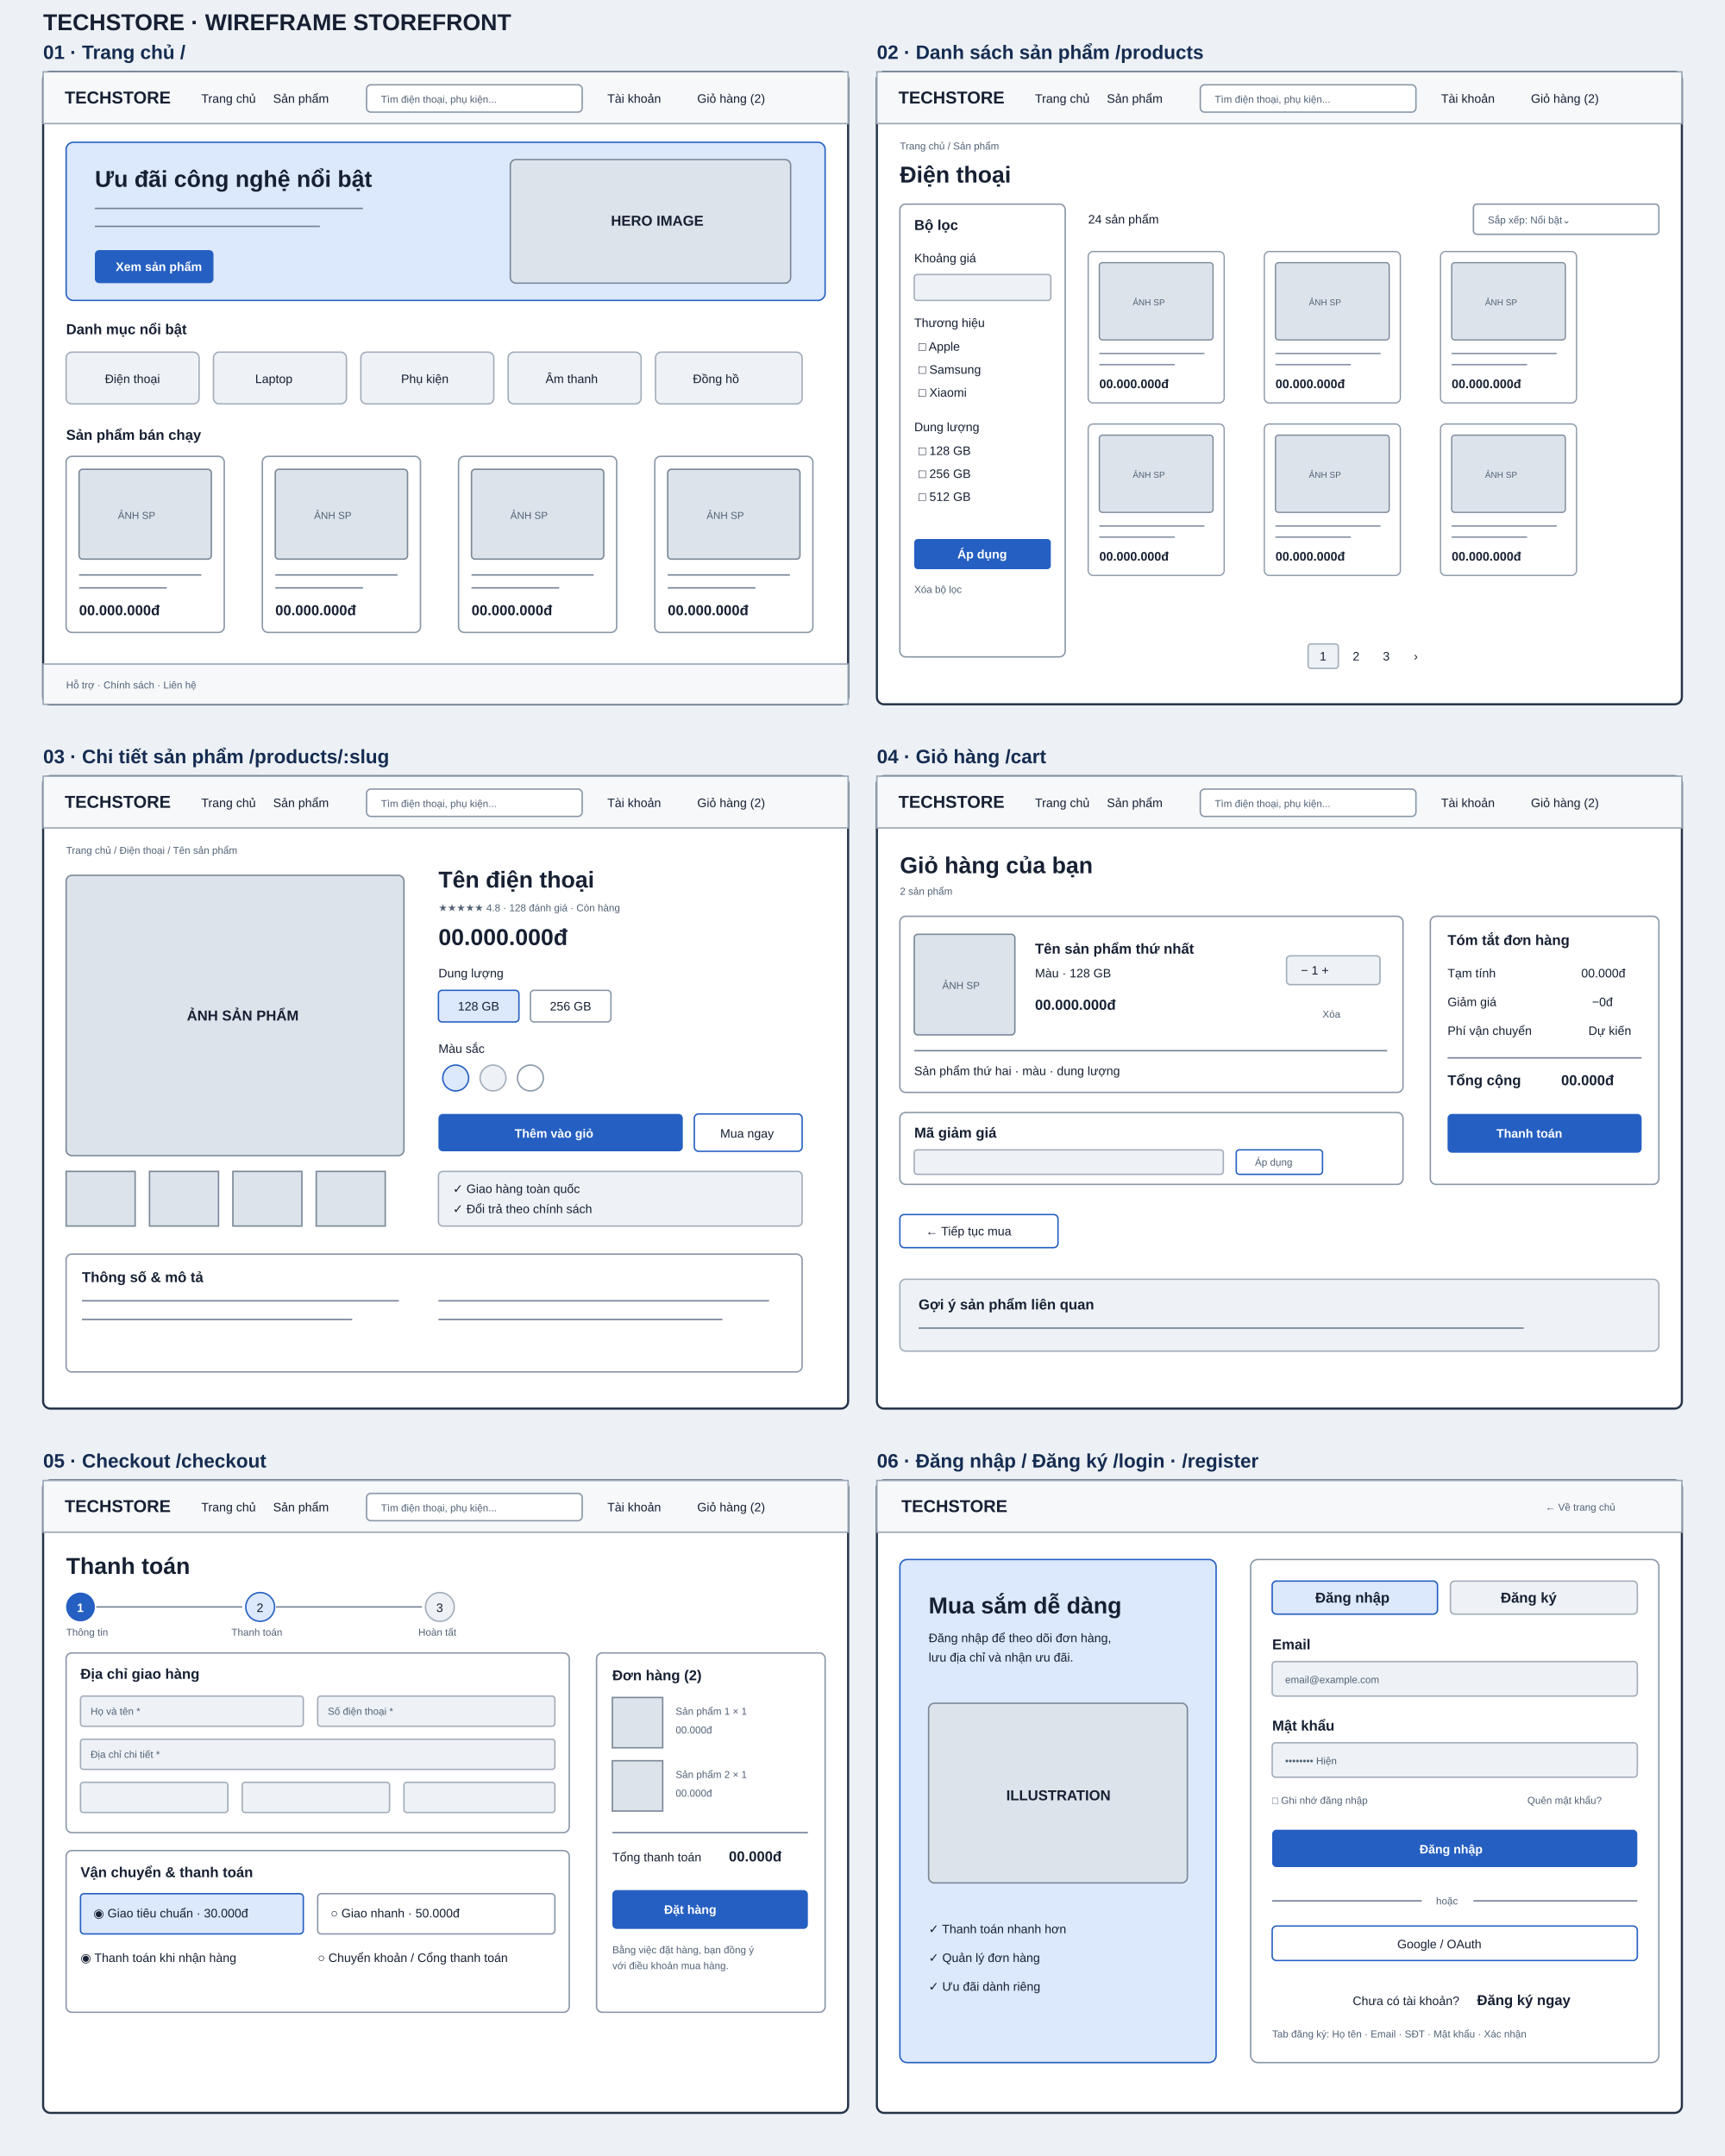
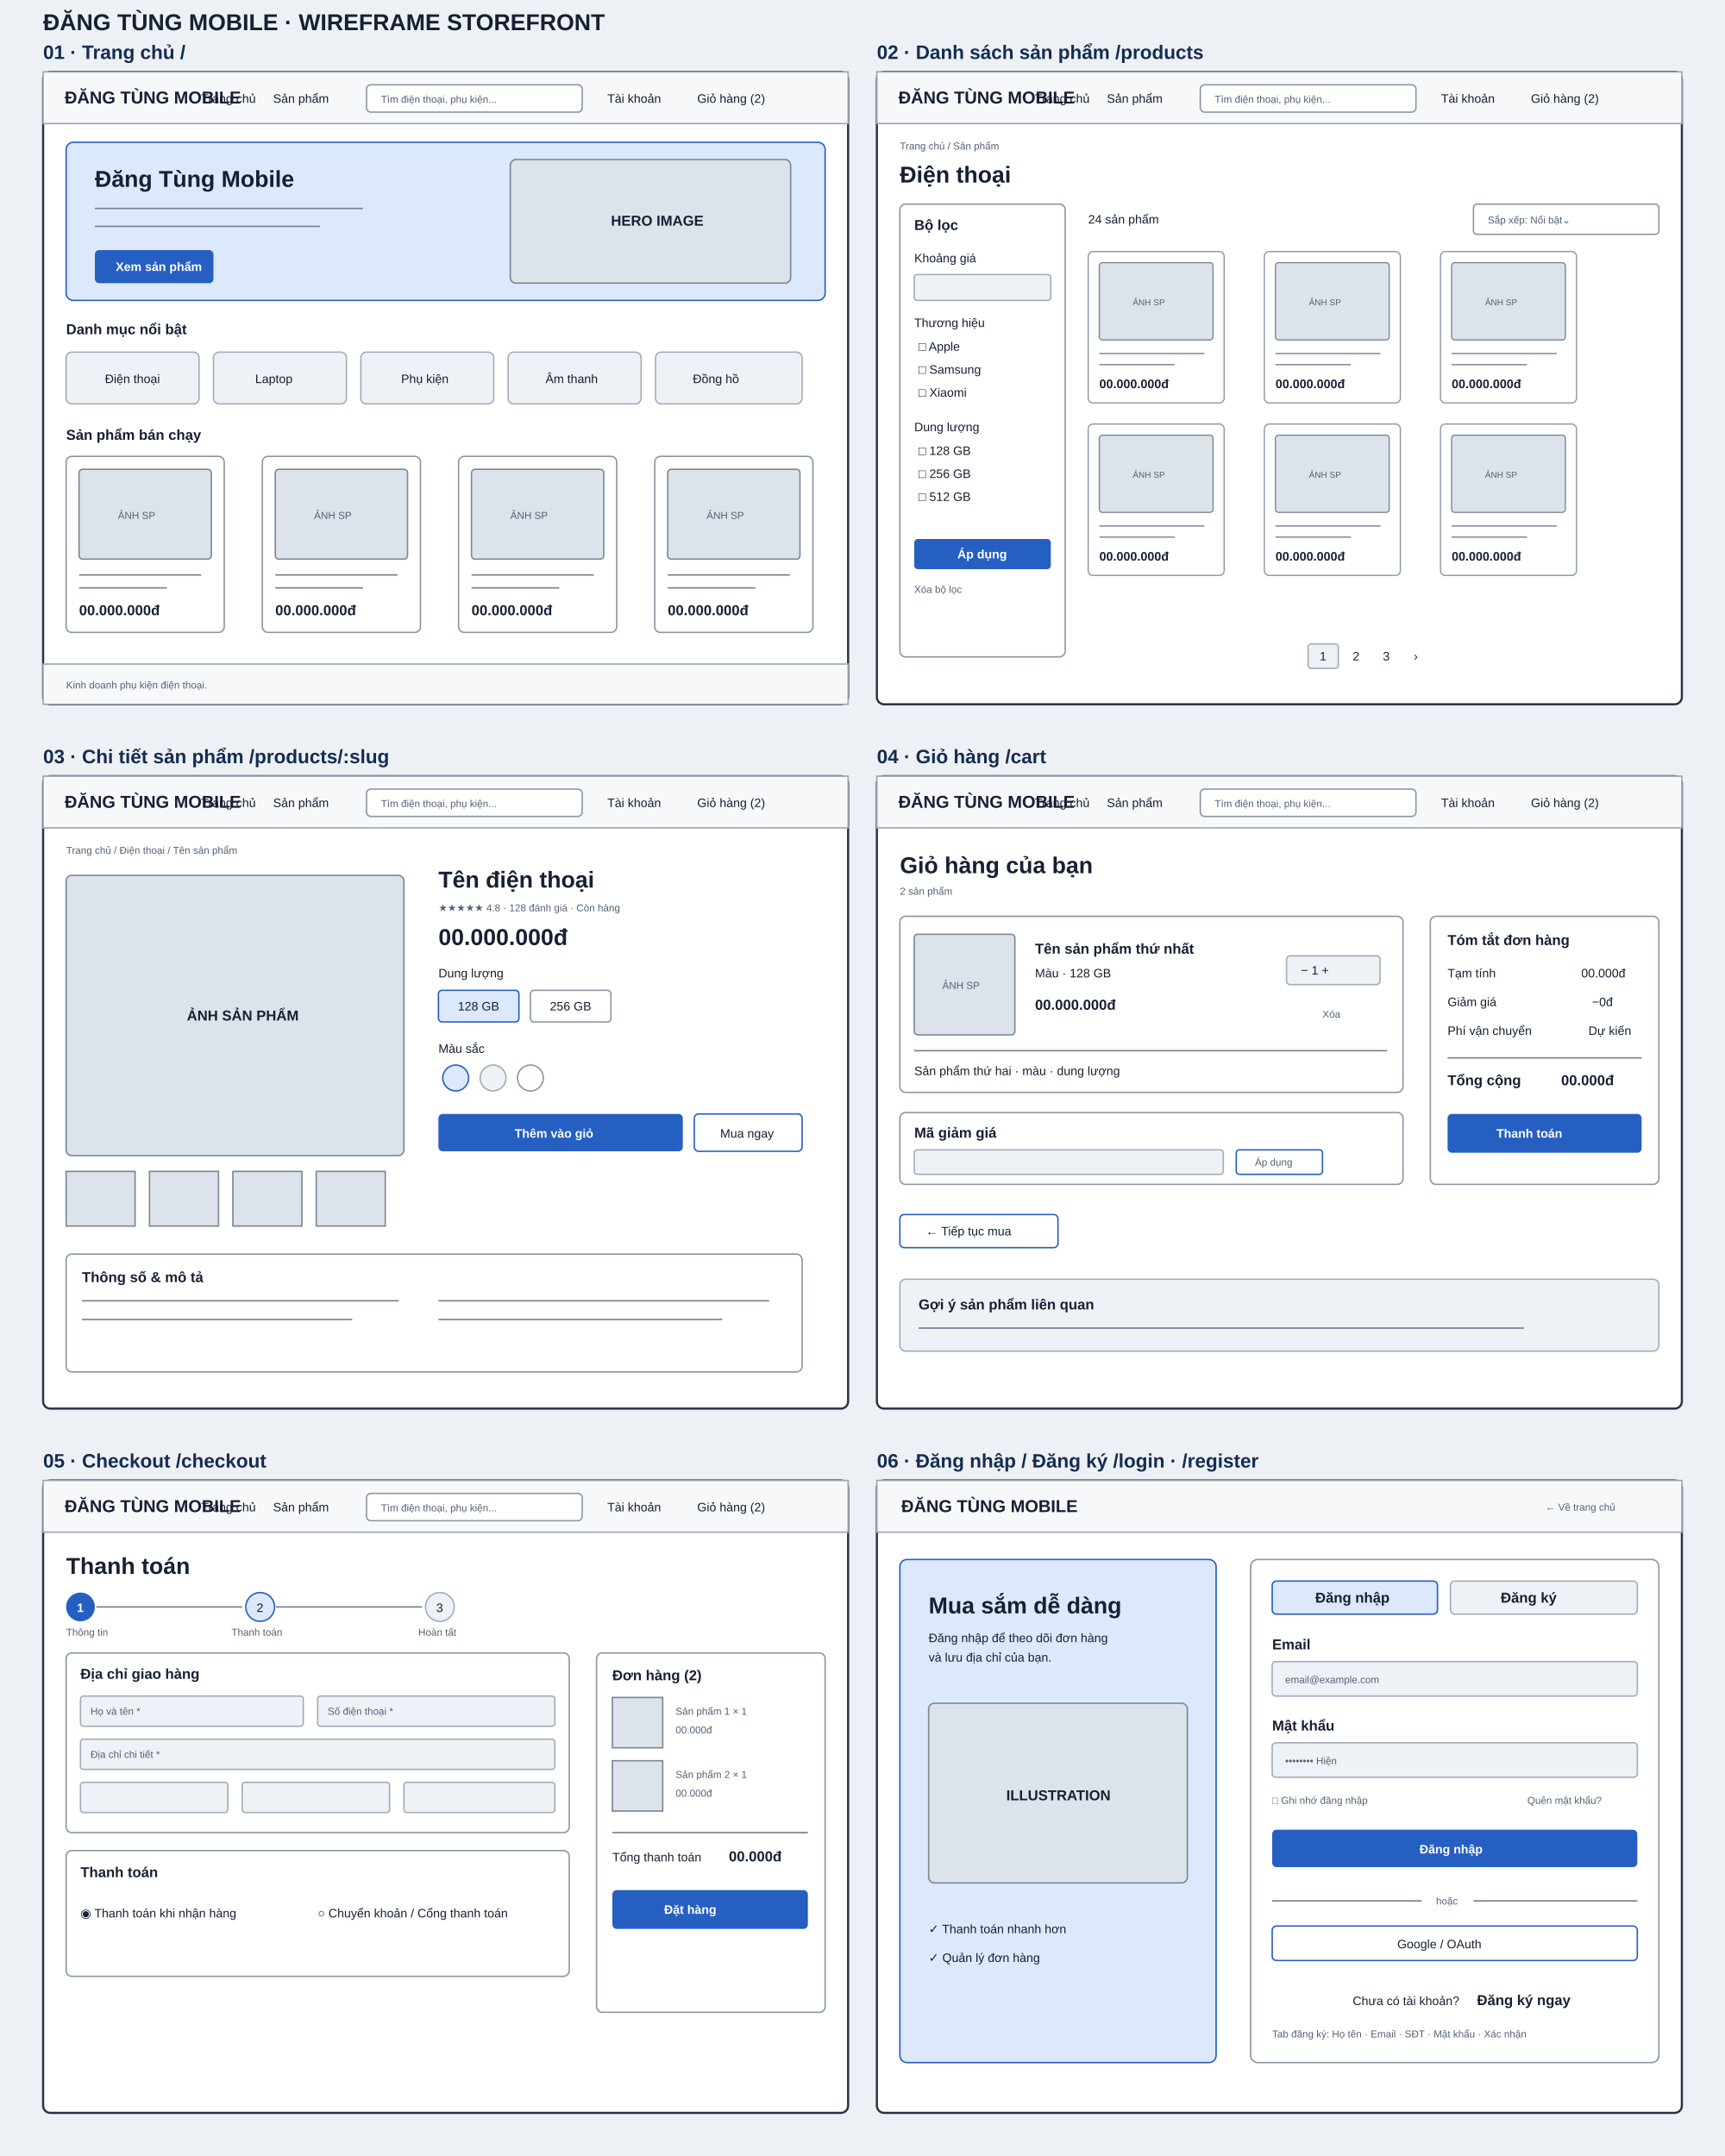
<svg xmlns="http://www.w3.org/2000/svg" width="2400" height="3000" viewBox="0 0 2400 3000" role="img" aria-labelledby="title desc">
  <defs>
    <style>
      text { font-family: Arial, sans-serif; fill: #172033; }
      .canvas { fill: #edf1f5; }
      .screen { fill: #ffffff; stroke: #263349; stroke-width: 3; }
      .chrome { fill: #f6f8fa; stroke: #9aa6b6; stroke-width: 2; }
      .panel { fill: #ffffff; stroke: #8a97a8; stroke-width: 2; }
      .soft { fill: #eef2f6; stroke: #a3adba; stroke-width: 2; }
      .image { fill: #dce3ea; stroke: #7b8898; stroke-width: 2; }
      .button { fill: #255fc2; }
      .button-secondary { fill: #ffffff; stroke: #255fc2; stroke-width: 2; }
      .accent { fill: #dce8fb; stroke: #255fc2; stroke-width: 2; }
      .line { stroke: #748196; stroke-width: 2; }
      .strong { font-size: 24px; font-weight: 700; }
      .heading { font-size: 32px; font-weight: 700; }
      .label { font-size: 20px; font-weight: 700; }
      .body { font-size: 17px; }
      .small { font-size: 14px; fill: #526176; }
      .inverse { fill: #ffffff; font-size: 17px; font-weight: 700; }
      .screen-title { font-size: 27px; font-weight: 700; fill: #152c52; }
    </style>
    <g id="store-header">
      <rect class="chrome" x="0" y="0" width="1120" height="72" />
-       <text class="strong" x="30" y="44">TECHSTORE</text>
+       <text class="strong" x="30" y="44">ĐĂNG TÙNG MOBILE</text>
      <text class="body" x="220" y="43">Trang chủ</text>
      <text class="body" x="320" y="43">Sản phẩm</text>
      <rect class="panel" x="450" y="18" width="300" height="38" rx="6" />
      <text class="small" x="470" y="43">Tìm điện thoại, phụ kiện...</text>
      <text class="body" x="785" y="43">Tài khoản</text>
      <text class="body" x="910" y="43">Giỏ hàng (2)</text>
    </g>
    <g id="product-card">
      <rect class="panel" x="0" y="0" width="220" height="245" rx="8" />
      <rect class="image" x="18" y="18" width="184" height="125" rx="5" />
      <text class="small" x="72" y="87">ẢNH SP</text>
      <line class="line" x1="18" y1="165" x2="188" y2="165" />
      <line class="line" x1="18" y1="183" x2="140" y2="183" />
      <text class="label" x="18" y="221">00.000.000đ</text>
    </g>
  </defs>
  <rect class="canvas" width="2400" height="3000" />
-   <text x="60" y="42" class="heading">TECHSTORE · WIREFRAME STOREFRONT</text>
+   <text x="60" y="42" class="heading">ĐĂNG TÙNG MOBILE · WIREFRAME STOREFRONT</text>
  <g transform="translate(60 100)">
    <text class="screen-title" x="0" y="-18">01 · Trang chủ  /</text>
    <rect class="screen" width="1120" height="880" rx="10" />
    <use href="#store-header" />
    <rect class="accent" x="32" y="98" width="1056" height="220" rx="10" />
-     <text class="heading" x="72" y="160">Ưu đãi công nghệ nổi bật</text>
+     <text class="heading" x="72" y="160">Đăng Tùng Mobile</text>
    <line class="line" x1="72" y1="190" x2="445" y2="190" />
    <line class="line" x1="72" y1="215" x2="385" y2="215" />
    <rect class="button" x="72" y="248" width="165" height="46" rx="6" />
    <text class="inverse" x="101" y="277">Xem sản phẩm</text>
    <rect class="image" x="650" y="122" width="390" height="172" rx="8" />
    <text class="label" x="790" y="214">HERO IMAGE</text>
    <text class="label" x="32" y="365">Danh mục nổi bật</text>
    <g transform="translate(32 390)">
      <rect class="soft" width="185" height="72" rx="8" />
      <text class="body" x="54" y="43">Điện thoại</text>
      <rect class="soft" x="205" width="185" height="72" rx="8" />
      <text class="body" x="263" y="43">Laptop</text>
      <rect class="soft" x="410" width="185" height="72" rx="8" />
      <text class="body" x="466" y="43">Phụ kiện</text>
      <rect class="soft" x="615" width="185" height="72" rx="8" />
      <text class="body" x="667" y="43">Âm thanh</text>
      <rect class="soft" x="820" width="204" height="72" rx="8" />
      <text class="body" x="872" y="43">Đồng hồ</text>
    </g>
    <text class="label" x="32" y="512">Sản phẩm bán chạy</text>
    <use href="#product-card" x="32" y="535" />
    <use href="#product-card" x="305" y="535" />
    <use href="#product-card" x="578" y="535" />
    <use href="#product-card" x="851" y="535" />
    <rect class="chrome" x="0" y="824" width="1120" height="56" />
-     <text class="small" x="32" y="858">Hỗ trợ · Chính sách · Liên hệ</text>
+     <text class="small" x="32" y="858">Kinh doanh phụ kiện điện thoại.</text>
  </g>
  <g transform="translate(1220 100)">
    <text class="screen-title" x="0" y="-18">02 · Danh sách sản phẩm  /products</text>
    <rect class="screen" width="1120" height="880" rx="10" />
    <use href="#store-header" />
    <text class="small" x="32" y="108">Trang chủ / Sản phẩm</text>
    <text class="heading" x="32" y="154">Điện thoại</text>
    <rect class="panel" x="32" y="184" width="230" height="630" rx="8" />
    <text class="label" x="52" y="220">Bộ lọc</text>
    <text class="body" x="52" y="265">Khoảng giá</text>
    <rect class="soft" x="52" y="282" width="190" height="36" rx="4" />
    <text class="body" x="52" y="355">Thương hiệu</text>
    <text class="body" x="58" y="388">□ Apple</text>
    <text class="body" x="58" y="420">□ Samsung</text>
    <text class="body" x="58" y="452">□ Xiaomi</text>
    <text class="body" x="52" y="500">Dung lượng</text>
    <text class="body" x="58" y="533">□ 128 GB</text>
    <text class="body" x="58" y="565">□ 256 GB</text>
    <text class="body" x="58" y="597">□ 512 GB</text>
    <rect class="button" x="52" y="650" width="190" height="42" rx="5" />
    <text class="inverse" x="112" y="677">Áp dụng</text>
    <text class="small" x="52" y="725">Xóa bộ lọc</text>
    <text class="body" x="294" y="211">24 sản phẩm</text>
    <rect class="panel" x="830" y="184" width="258" height="42" rx="5" />
    <text class="small" x="850" y="211">Sắp xếp: Nổi bật⌄</text>
    <g transform="translate(294 250) scale(.86)">
      <use href="#product-card" />
      <use href="#product-card" x="285" />
      <use href="#product-card" x="570" />
    </g>
    <g transform="translate(294 490) scale(.86)">
      <use href="#product-card" />
      <use href="#product-card" x="285" />
      <use href="#product-card" x="570" />
    </g>
    <g transform="translate(600 796)">
      <rect class="soft" width="42" height="34" rx="4" />
      <text class="body" x="16" y="23">1</text>
      <text class="body" x="62" y="23">2</text>
      <text class="body" x="104" y="23">3</text>
      <text class="body" x="147" y="23">›</text>
    </g>
  </g>
  <g transform="translate(60 1080)">
    <text class="screen-title" x="0" y="-18">03 · Chi tiết sản phẩm  /products/:slug</text>
    <rect class="screen" width="1120" height="880" rx="10" />
    <use href="#store-header" />
    <text class="small" x="32" y="108">Trang chủ / Điện thoại / Tên sản phẩm</text>
    <rect class="image" x="32" y="138" width="470" height="390" rx="8" />
    <text class="label" x="200" y="340">ẢNH SẢN PHẨM</text>
    <g transform="translate(32 550)">
      <rect class="image" width="96" height="76" />
      <rect class="image" x="116" width="96" height="76" />
      <rect class="image" x="232" width="96" height="76" />
      <rect class="image" x="348" width="96" height="76" />
    </g>
    <text class="heading" x="550" y="155">Tên điện thoại</text>
    <text class="small" x="550" y="188">★★★★★ 4.8 · 128 đánh giá · Còn hàng</text>
    <text class="heading" x="550" y="235">00.000.000đ</text>
    <text class="body" x="550" y="280">Dung lượng</text>
    <rect class="accent" x="550" y="298" width="112" height="44" rx="5" />
    <text class="body" x="577" y="326">128 GB</text>
    <rect class="panel" x="678" y="298" width="112" height="44" rx="5" />
    <text class="body" x="705" y="326">256 GB</text>
    <text class="body" x="550" y="385">Màu sắc</text>
    <circle class="accent" cx="574" cy="420" r="18" />
    <circle class="soft" cx="626" cy="420" r="18" />
    <circle class="panel" cx="678" cy="420" r="18" />
    <rect class="button" x="550" y="470" width="340" height="52" rx="6" />
    <text class="inverse" x="656" y="503">Thêm vào giỏ</text>
    <rect class="button-secondary" x="906" y="470" width="150" height="52" rx="6" />
    <text class="body" x="942" y="503">Mua ngay</text>
-     <rect class="soft" x="550" y="550" width="506" height="76" rx="6" />
-     <text class="body" x="570" y="580">✓ Giao hàng toàn quốc</text>
-     <text class="body" x="570" y="608">✓ Đổi trả theo chính sách</text>
    <rect class="panel" x="32" y="665" width="1024" height="164" rx="8" />
    <text class="label" x="54" y="704">Thông số &amp; mô tả</text>
    <line class="line" x1="54" y1="730" x2="495" y2="730" />
    <line class="line" x1="54" y1="756" x2="430" y2="756" />
    <line class="line" x1="550" y1="730" x2="1010" y2="730" />
    <line class="line" x1="550" y1="756" x2="945" y2="756" />
  </g>
  <g transform="translate(1220 1080)">
    <text class="screen-title" x="0" y="-18">04 · Giỏ hàng  /cart</text>
    <rect class="screen" width="1120" height="880" rx="10" />
    <use href="#store-header" />
    <text class="heading" x="32" y="135">Giỏ hàng của bạn</text>
    <text class="small" x="32" y="165">2 sản phẩm</text>
    <rect class="panel" x="32" y="195" width="700" height="245" rx="8" />
    <rect class="image" x="52" y="220" width="140" height="140" rx="5" />
    <text class="small" x="91" y="296">ẢNH SP</text>
    <text class="label" x="220" y="247">Tên sản phẩm thứ nhất</text>
    <text class="body" x="220" y="280">Màu · 128 GB</text>
    <text class="label" x="220" y="325">00.000.000đ</text>
    <rect class="soft" x="570" y="250" width="130" height="40" rx="5" />
    <text class="body" x="590" y="276">−  1  +</text>
    <text class="small" x="620" y="336">Xóa</text>
    <line class="line" x1="52" y1="382" x2="710" y2="382" />
    <text class="body" x="52" y="416">Sản phẩm thứ hai · màu · dung lượng</text>
    <rect class="panel" x="32" y="468" width="700" height="100" rx="8" />
    <text class="label" x="52" y="503">Mã giảm giá</text>
    <rect class="soft" x="52" y="520" width="430" height="34" rx="4" />
    <rect class="button-secondary" x="500" y="520" width="120" height="34" rx="4" />
    <text class="small" x="526" y="542">Áp dụng</text>
    <rect class="panel" x="770" y="195" width="318" height="373" rx="8" />
    <text class="label" x="794" y="235">Tóm tắt đơn hàng</text>
    <text class="body" x="794" y="280">Tạm tính</text>
    <text class="body" x="980" y="280">00.000đ</text>
    <text class="body" x="794" y="320">Giảm giá</text>
    <text class="body" x="995" y="320">−0đ</text>
    <text class="body" x="794" y="360">Phí vận chuyển</text>
    <text class="body" x="990" y="360">Dự kiến</text>
    <line class="line" x1="794" y1="392" x2="1064" y2="392" />
    <text class="label" x="794" y="430">Tổng cộng</text>
    <text class="label" x="952" y="430">00.000đ</text>
    <rect class="button" x="794" y="470" width="270" height="54" rx="6" />
    <text class="inverse" x="862" y="503">Thanh toán</text>
    <rect class="button-secondary" x="32" y="610" width="220" height="46" rx="6" />
    <text class="body" x="68" y="639">← Tiếp tục mua</text>
    <rect class="soft" x="32" y="700" width="1056" height="100" rx="8" />
    <text class="label" x="58" y="742">Gợi ý sản phẩm liên quan</text>
    <line class="line" x1="58" y1="768" x2="900" y2="768" />
  </g>
  <g transform="translate(60 2060)">
    <text class="screen-title" x="0" y="-18">05 · Checkout  /checkout</text>
    <rect class="screen" width="1120" height="880" rx="10" />
    <use href="#store-header" />
    <text class="heading" x="32" y="130">Thanh toán</text>
    <g transform="translate(32 156)">
      <circle class="button" cx="20" cy="20" r="20" />
      <text class="inverse" x="15" y="27">1</text>
      <line class="line" x1="42" y1="20" x2="245" y2="20" />
      <circle class="accent" cx="270" cy="20" r="20" />
      <text class="body" x="265" y="27">2</text>
      <line class="line" x1="292" y1="20" x2="495" y2="20" />
      <circle class="soft" cx="520" cy="20" r="20" />
      <text class="body" x="515" y="27">3</text>
      <text class="small" x="0" y="60">Thông tin</text>
      <text class="small" x="230" y="60">Thanh toán</text>
      <text class="small" x="490" y="60">Hoàn tất</text>
    </g>
    <rect class="panel" x="32" y="240" width="700" height="250" rx="8" />
    <text class="label" x="52" y="276">Địa chỉ giao hàng</text>
    <rect class="soft" x="52" y="300" width="310" height="42" rx="4" />
    <text class="small" x="66" y="326">Họ và tên *</text>
    <rect class="soft" x="382" y="300" width="330" height="42" rx="4" />
    <text class="small" x="396" y="326">Số điện thoại *</text>
    <rect class="soft" x="52" y="360" width="660" height="42" rx="4" />
    <text class="small" x="66" y="386">Địa chỉ chi tiết *</text>
    <rect class="soft" x="52" y="420" width="205" height="42" rx="4" />
    <rect class="soft" x="277" y="420" width="205" height="42" rx="4" />
    <rect class="soft" x="502" y="420" width="210" height="42" rx="4" />
-     <rect class="panel" x="32" y="515" width="700" height="225" rx="8" />
-     <text class="label" x="52" y="552">Vận chuyển &amp; thanh toán</text>
-     <rect class="accent" x="52" y="575" width="310" height="56" rx="5" />
-     <text class="body" x="70" y="608">◉ Giao tiêu chuẩn · 30.000đ</text>
-     <rect class="panel" x="382" y="575" width="330" height="56" rx="5" />
-     <text class="body" x="400" y="608">○ Giao nhanh · 50.000đ</text>
-     <text class="body" x="52" y="670">◉ Thanh toán khi nhận hàng</text>
-     <text class="body" x="382" y="670">○ Chuyển khoản / Cổng thanh toán</text>
+     <rect class="panel" x="32" y="515" width="700" height="175" rx="8" />
+     <text class="label" x="52" y="552">Thanh toán</text>
+     <text class="body" x="52" y="608">◉ Thanh toán khi nhận hàng</text>
+     <text class="body" x="382" y="608">○ Chuyển khoản / Cổng thanh toán</text>
    <rect class="panel" x="770" y="240" width="318" height="500" rx="8" />
    <text class="label" x="792" y="278">Đơn hàng (2)</text>
    <rect class="image" x="792" y="302" width="70" height="70" />
    <text class="small" x="880" y="326">Sản phẩm 1 × 1</text>
    <text class="small" x="880" y="352">00.000đ</text>
    <rect class="image" x="792" y="390" width="70" height="70" />
    <text class="small" x="880" y="414">Sản phẩm 2 × 1</text>
    <text class="small" x="880" y="440">00.000đ</text>
    <line class="line" x1="792" y1="490" x2="1064" y2="490" />
    <text class="body" x="792" y="530">Tổng thanh toán</text>
    <text class="label" x="954" y="530">00.000đ</text>
    <rect class="button" x="792" y="570" width="272" height="54" rx="6" />
    <text class="inverse" x="864" y="603">Đặt hàng</text>
-     <text class="small" x="792" y="658">Bằng việc đặt hàng, bạn đồng ý</text>
-     <text class="small" x="792" y="680">với điều khoản mua hàng.</text>
  </g>
  <g transform="translate(1220 2060)">
    <text class="screen-title" x="0" y="-18">06 · Đăng nhập / Đăng ký  /login · /register</text>
    <rect class="screen" width="1120" height="880" rx="10" />
    <rect class="chrome" width="1120" height="72" />
-     <text class="strong" x="34" y="44">TECHSTORE</text>
+     <text class="strong" x="34" y="44">ĐĂNG TÙNG MOBILE</text>
    <text class="small" x="930" y="42">← Về trang chủ</text>
    <rect class="accent" x="32" y="110" width="440" height="700" rx="10" />
    <text class="heading" x="72" y="185">Mua sắm dễ dàng</text>
-     <text class="body" x="72" y="225">Đăng nhập để theo dõi đơn hàng,</text>
-     <text class="body" x="72" y="252">lưu địa chỉ và nhận ưu đãi.</text>
+     <text class="body" x="72" y="225">Đăng nhập để theo dõi đơn hàng</text>
+     <text class="body" x="72" y="252">và lưu địa chỉ của bạn.</text>
    <rect class="image" x="72" y="310" width="360" height="250" rx="8" />
    <text class="label" x="180" y="445">ILLUSTRATION</text>
    <text class="body" x="72" y="630">✓ Thanh toán nhanh hơn</text>
    <text class="body" x="72" y="670">✓ Quản lý đơn hàng</text>
-     <text class="body" x="72" y="710">✓ Ưu đãi dành riêng</text>
    <rect class="panel" x="520" y="110" width="568" height="700" rx="10" />
    <rect class="accent" x="550" y="140" width="230" height="46" rx="6" />
    <text class="label" x="610" y="170">Đăng nhập</text>
    <rect class="soft" x="798" y="140" width="260" height="46" rx="6" />
    <text class="label" x="868" y="170">Đăng ký</text>
    <text class="label" x="550" y="235">Email</text>
    <rect class="soft" x="550" y="252" width="508" height="48" rx="5" />
    <text class="small" x="568" y="282">email@example.com</text>
    <text class="label" x="550" y="348">Mật khẩu</text>
    <rect class="soft" x="550" y="365" width="508" height="48" rx="5" />
    <text class="small" x="568" y="395">••••••••                         Hiện</text>
    <text class="small" x="550" y="450">□ Ghi nhớ đăng nhập</text>
    <text class="small" x="905" y="450">Quên mật khẩu?</text>
    <rect class="button" x="550" y="486" width="508" height="52" rx="6" />
    <text class="inverse" x="755" y="519">Đăng nhập</text>
    <line class="line" x1="550" y1="585" x2="758" y2="585" />
    <text class="small" x="778" y="590">hoặc</text>
    <line class="line" x1="830" y1="585" x2="1058" y2="585" />
    <rect class="button-secondary" x="550" y="620" width="508" height="48" rx="6" />
    <text class="body" x="724" y="651">Google / OAuth</text>
    <text class="body" x="662" y="730">Chưa có tài khoản?</text>
    <text class="label" x="835" y="730">Đăng ký ngay</text>
    <text class="small" x="550" y="775">Tab đăng ký: Họ tên · Email · SĐT · Mật khẩu · Xác nhận</text>
  </g>
</svg>
